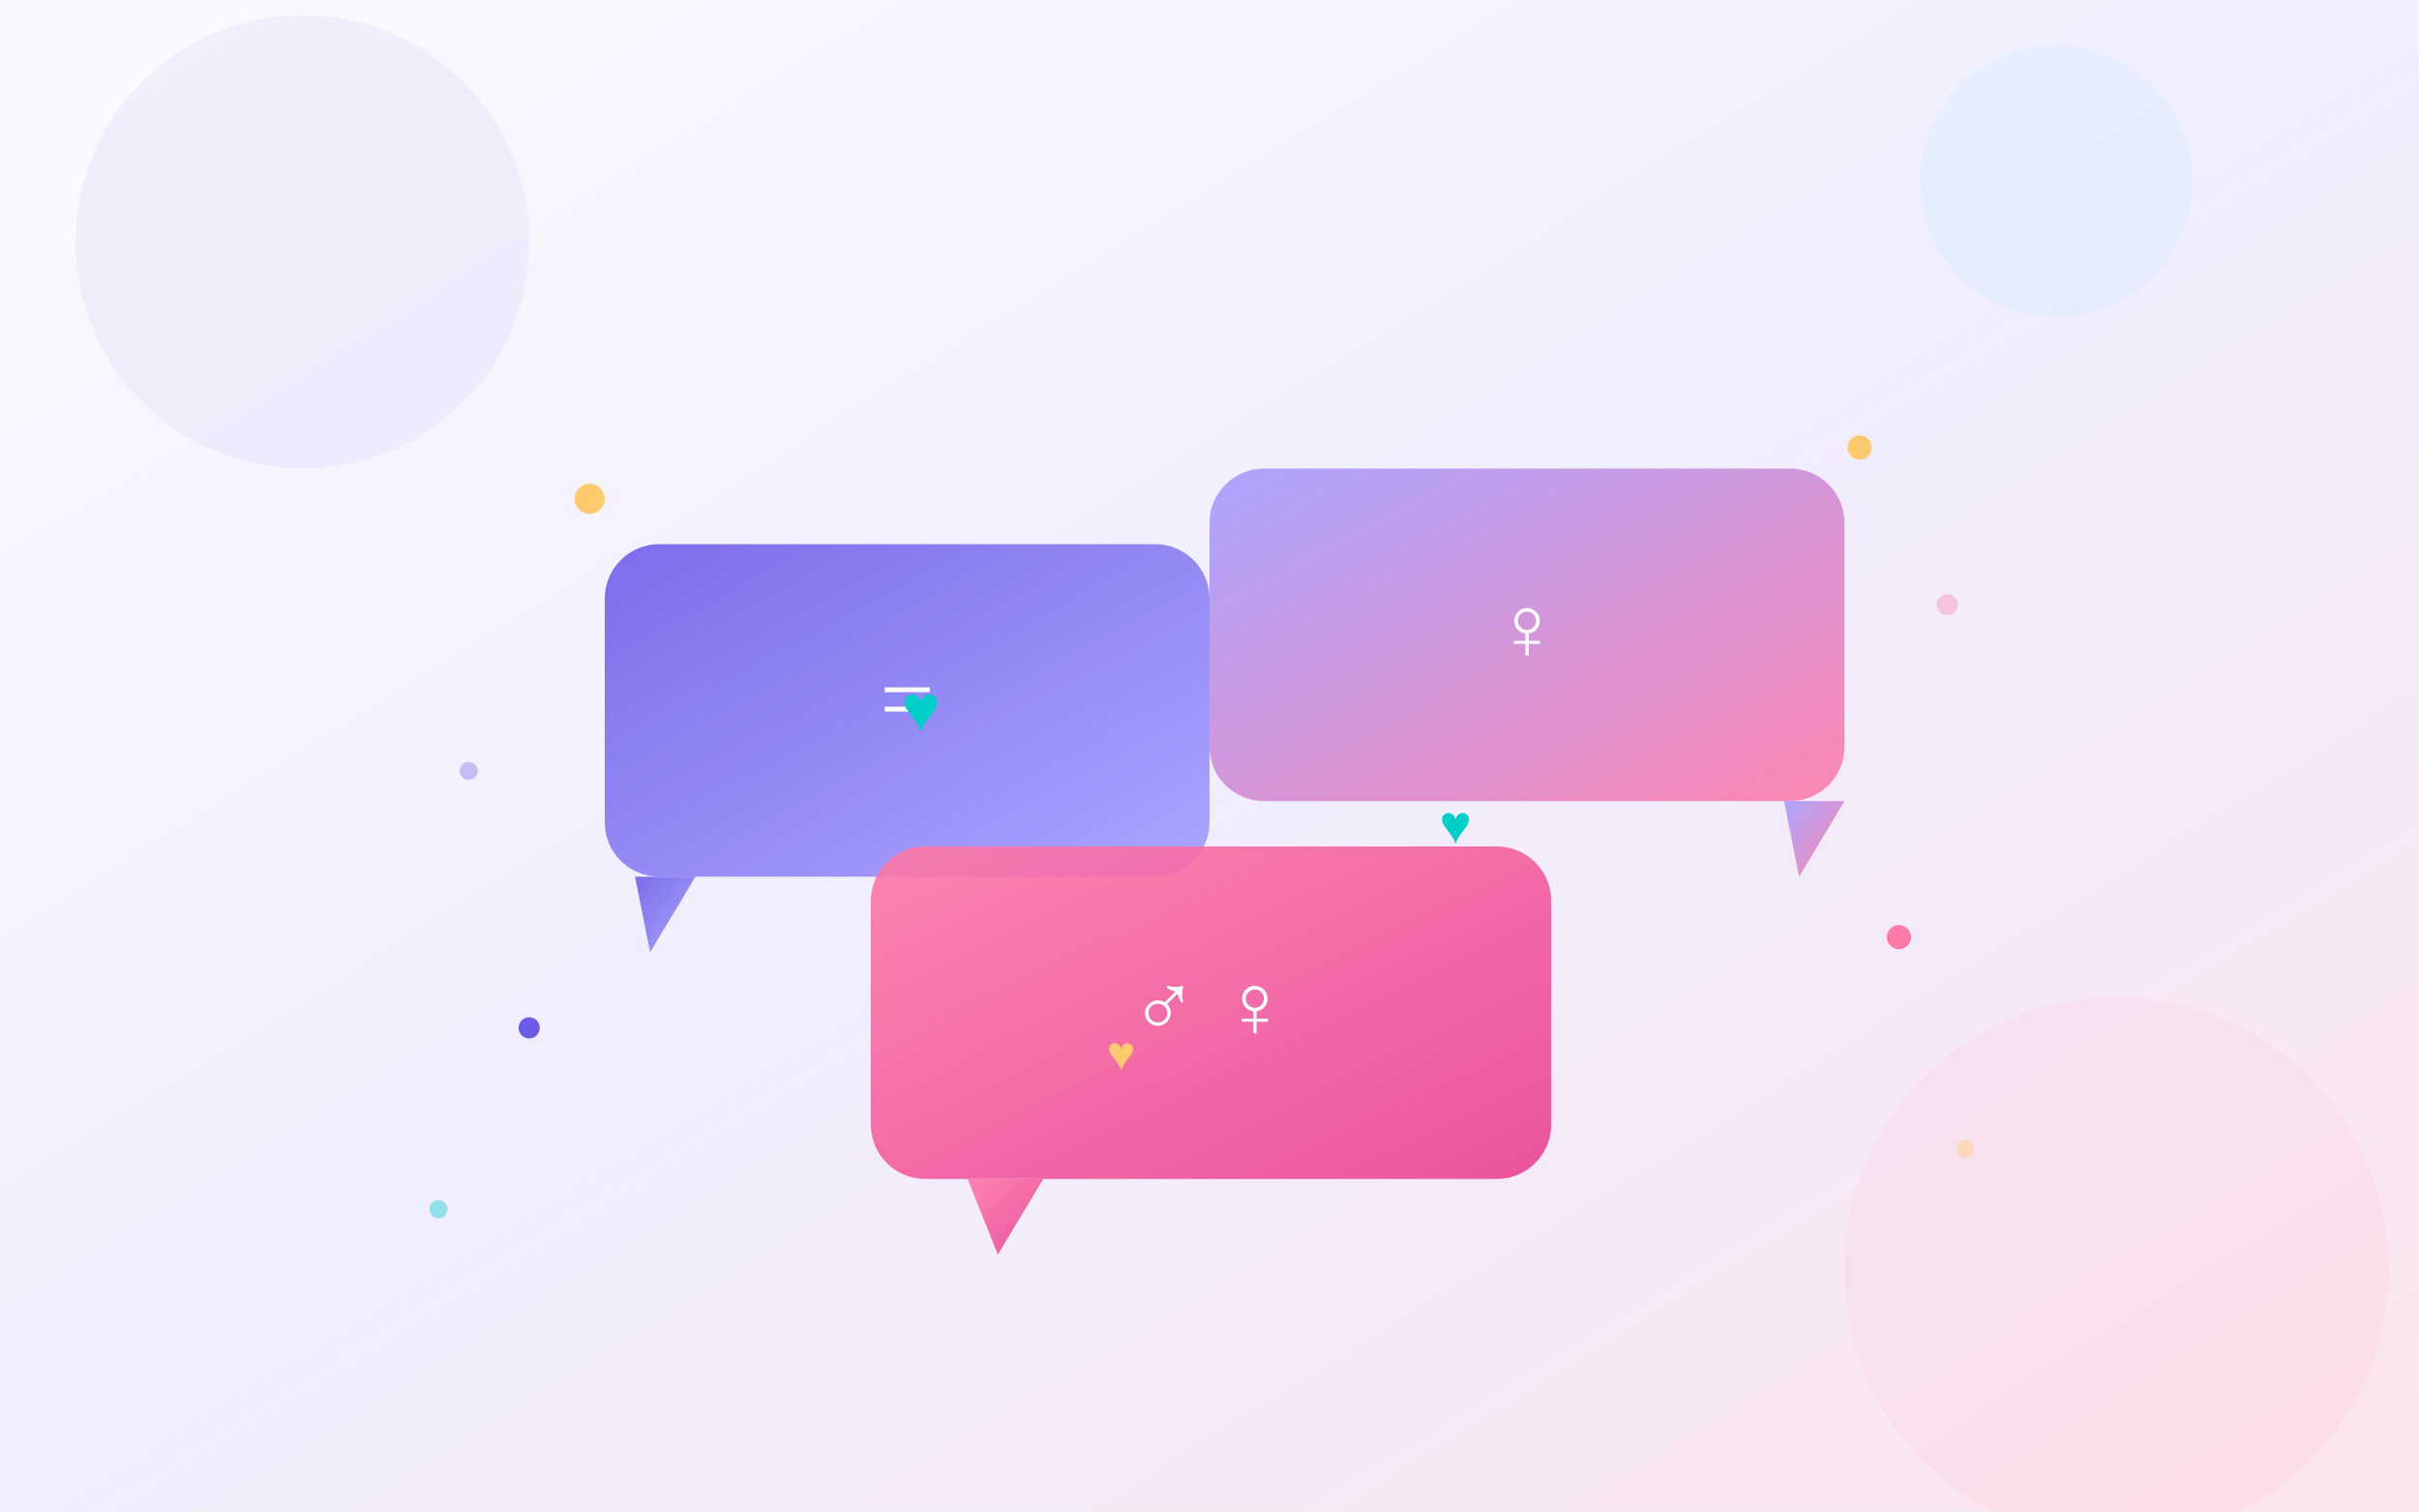
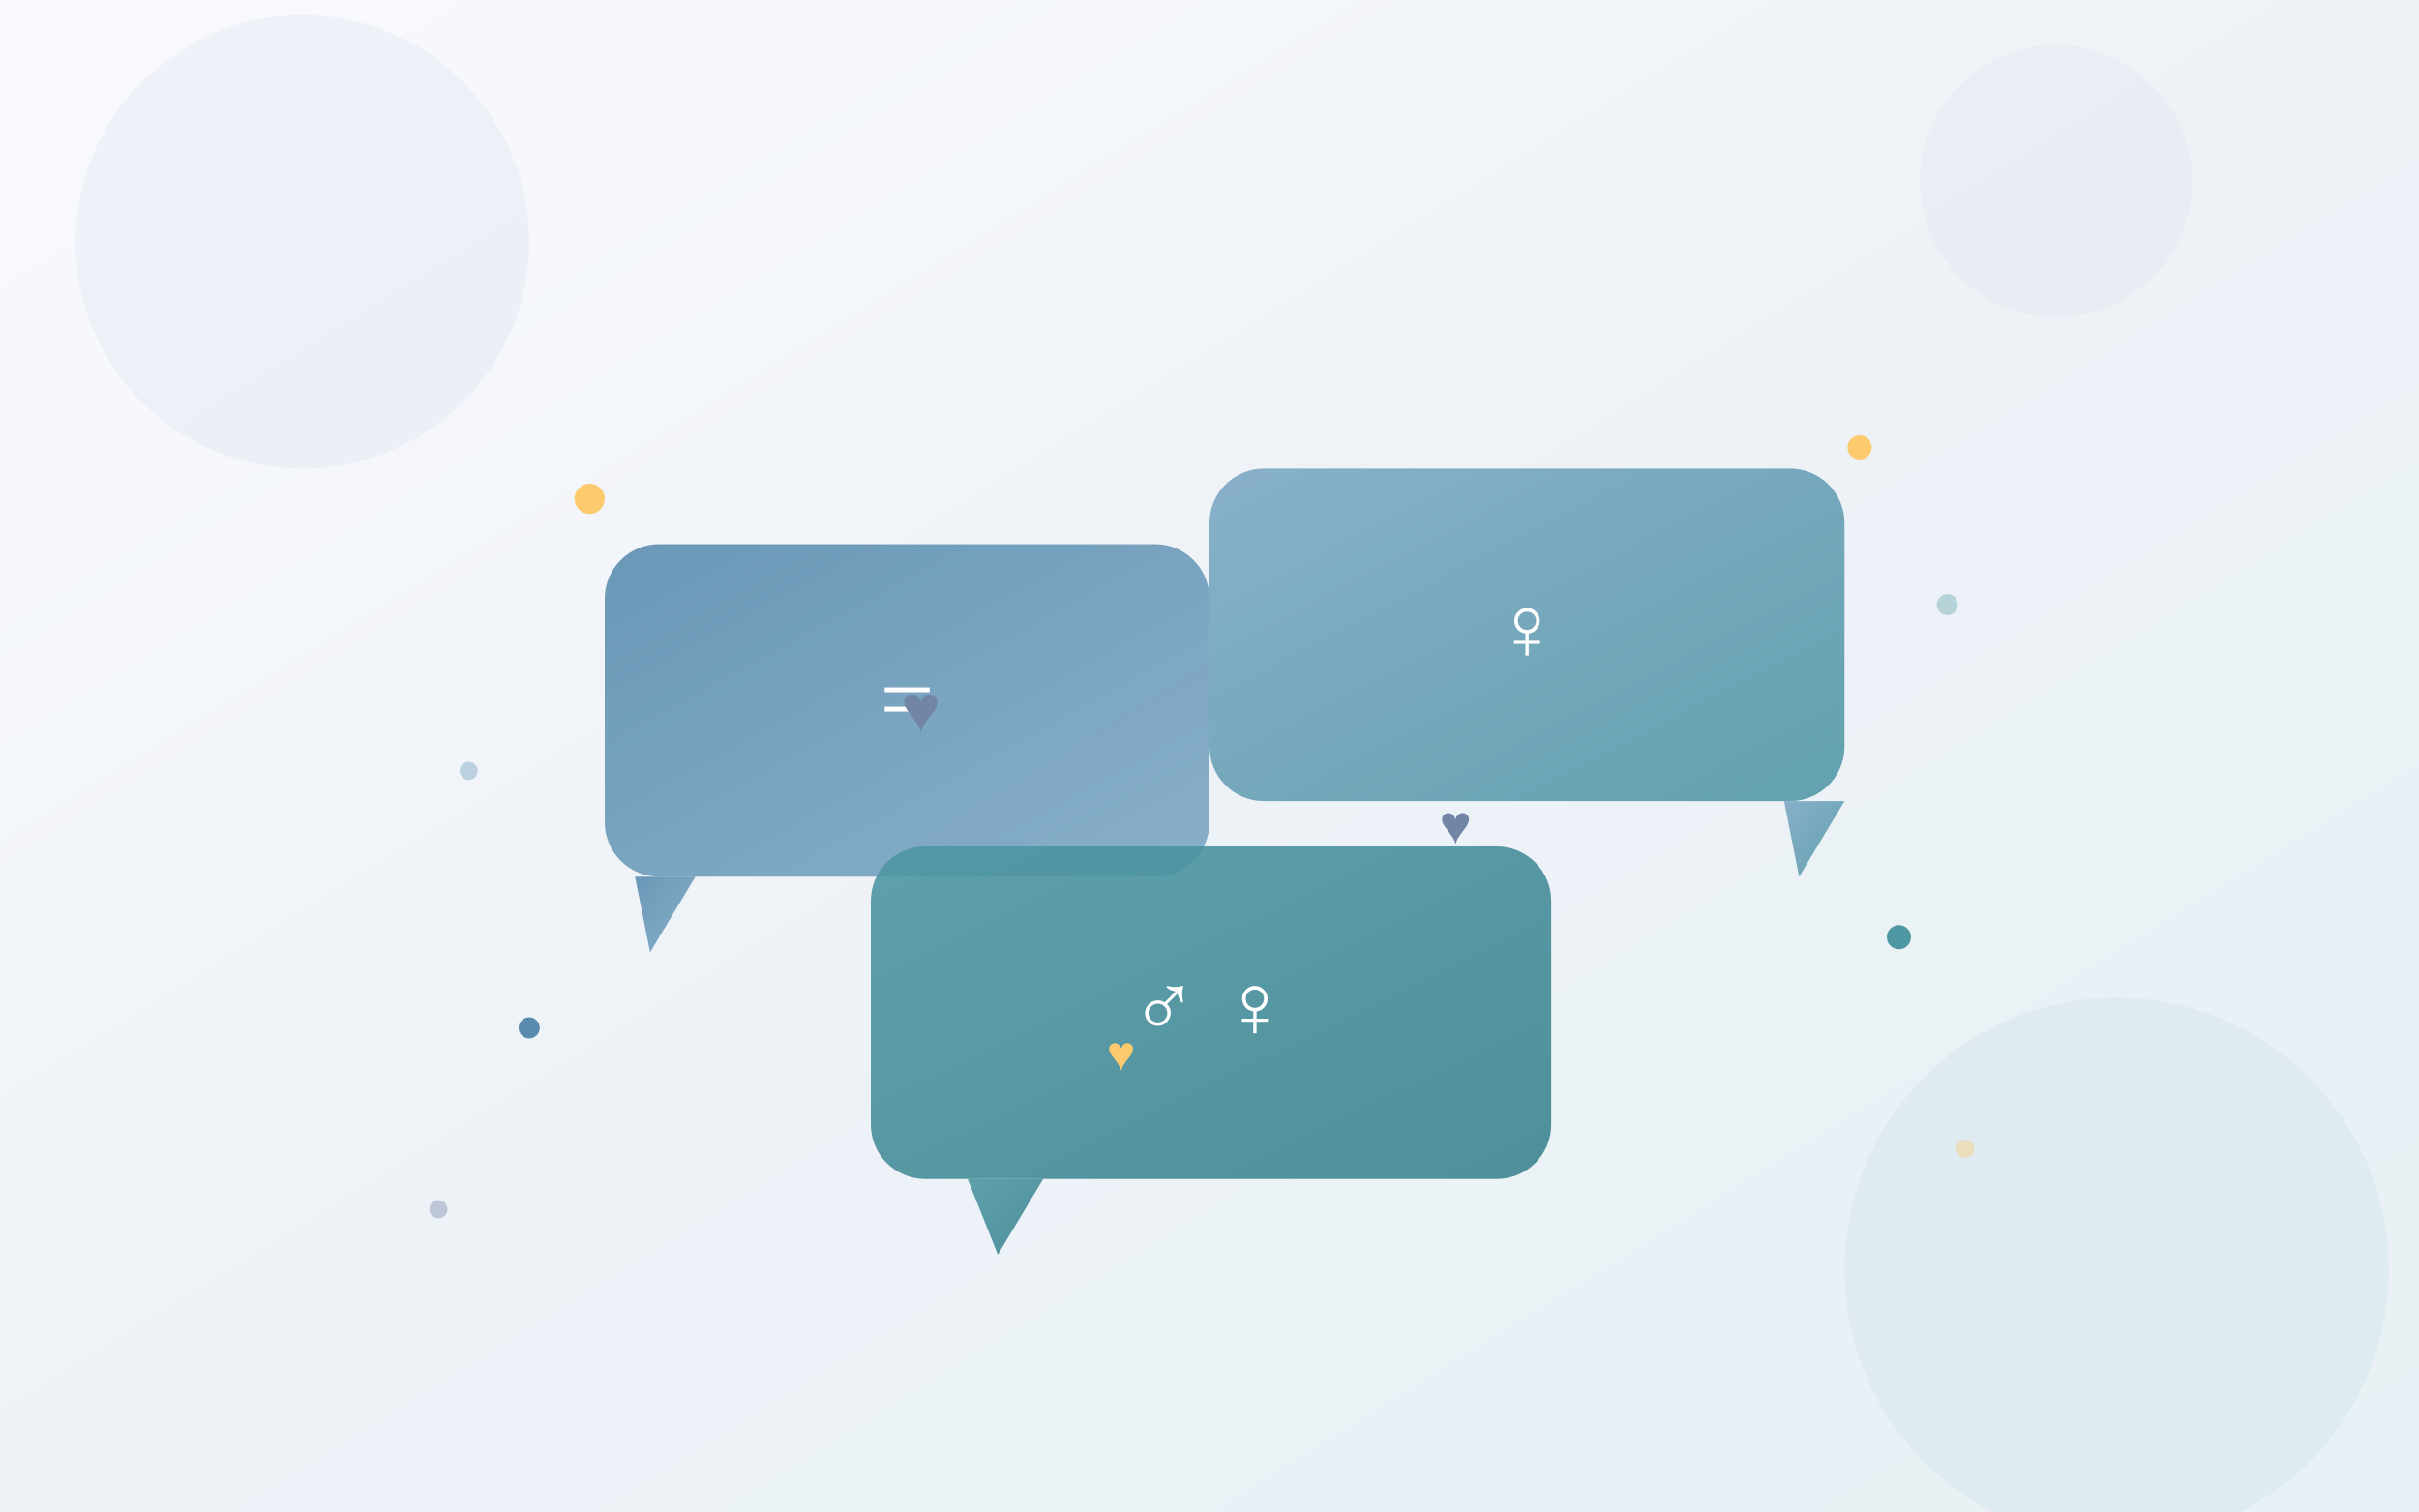
<svg xmlns="http://www.w3.org/2000/svg" viewBox="0 0 800 500" role="img" aria-labelledby="pv-title pv-desc">
  <defs>
    <linearGradient id="pv-bg" x1="0%" y1="0%" x2="100%" y2="100%">
      <stop offset="0%" stop-color="#fafafe" />
-       <stop offset="50%" stop-color="#f0eeff" />
-       <stop offset="100%" stop-color="#fce4ec" />
+       <stop offset="50%" stop-color="#edf2f7" />
+       <stop offset="100%" stop-color="#e8f1f5" />
    </linearGradient>
    <linearGradient id="pv-b1" x1="0%" y1="0%" x2="100%" y2="100%">
-       <stop offset="0%" stop-color="#6c5ce7" />
-       <stop offset="100%" stop-color="#a29bfe" />
+       <stop offset="0%" stop-color="#588BAE" />
+       <stop offset="100%" stop-color="#7BA7C4" />
    </linearGradient>
    <linearGradient id="pv-b2" x1="0%" y1="0%" x2="100%" y2="100%">
-       <stop offset="0%" stop-color="#a29bfe" />
-       <stop offset="100%" stop-color="#fd79a8" />
+       <stop offset="0%" stop-color="#7BA7C4" />
+       <stop offset="100%" stop-color="#4F97A3" />
    </linearGradient>
    <linearGradient id="pv-b3" x1="0%" y1="0%" x2="100%" y2="100%">
-       <stop offset="0%" stop-color="#fd79a8" />
-       <stop offset="100%" stop-color="#e84393" />
+       <stop offset="0%" stop-color="#4F97A3" />
+       <stop offset="100%" stop-color="#3D8490" />
    </linearGradient>
  </defs>
  <style>
    @keyframes pv-fade1 {
      0%{opacity:0;transform:translateY(10px)} 20%{opacity:1;transform:translateY(0)} 100%{opacity:1;transform:translateY(0)}
    }
    @keyframes pv-fade2 {
      0%,20%{opacity:0;transform:translateY(10px)} 40%{opacity:1;transform:translateY(0)} 100%{opacity:1;transform:translateY(0)}
    }
    @keyframes pv-fade3 {
      0%,40%{opacity:0;transform:translateY(10px)} 60%{opacity:1;transform:translateY(0)} 100%{opacity:1;transform:translateY(0)}
    }
    @keyframes pv-heart {
      0%,100%{transform:scale(1)} 50%{transform:scale(1.18)}
    }
    @keyframes pv-spark {
      0%,100%{opacity:.4;transform:scale(1)} 50%{opacity:1;transform:scale(1.4)}
    }
    .pv-b1{animation:pv-fade1 3s ease both infinite}
    .pv-b2{animation:pv-fade2 3s ease both infinite}
    .pv-b3{animation:pv-fade3 3s ease both infinite}
    .pv-h1{animation:pv-heart 2s ease-in-out infinite;transform-origin:312px 228px}
    .pv-h2{animation:pv-heart 2s ease-in-out .6s infinite;transform-origin:490px 265px}
    .pv-h3{animation:pv-heart 2s ease-in-out 1.2s infinite;transform-origin:380px 340px}
    .pv-sp{animation:pv-spark 1.8s ease-in-out infinite}
  </style>
  <rect width="800" height="500" fill="url(#pv-bg)" />
-   <circle cx="100" cy="80" r="75" fill="rgba(108,92,231,.06)" />
-   <circle cx="700" cy="420" r="90" fill="rgba(253,121,168,.07)" />
-   <circle cx="680" cy="60" r="45" fill="rgba(0,206,201,.05)" />
+   <circle cx="100" cy="80" r="75" fill="rgba(88,139,174,.06)" />
+   <circle cx="700" cy="420" r="90" fill="rgba(79,151,163,.07)" />
+   <circle cx="680" cy="60" r="45" fill="rgba(114,133,165,.05)" />
  <g class="pv-b1">
    <rect x="200" y="180" width="200" height="110" rx="18" fill="url(#pv-b1)" opacity=".88" />
    <polygon points="210,290 230,290 215,315" fill="url(#pv-b1)" opacity=".88" />
    <text x="300" y="242" text-anchor="middle" font-size="32" fill="white">=</text>
  </g>
  <g class="pv-b2">
    <rect x="400" y="155" width="210" height="110" rx="18" fill="url(#pv-b2)" opacity=".88" />
    <polygon points="590,265 610,265 595,290" fill="url(#pv-b2)" opacity=".88" />
    <text x="505" y="218" text-anchor="middle" font-size="30" fill="white">♀</text>
  </g>
  <g class="pv-b3">
    <rect x="288" y="280" width="225" height="110" rx="18" fill="url(#pv-b3)" opacity=".9" />
    <polygon points="320,390 345,390 330,415" fill="url(#pv-b3)" opacity=".9" />
    <text x="400" y="343" text-anchor="middle" font-size="30" fill="white">♂ ♀</text>
  </g>
-   <text class="pv-h1" x="298" y="242" font-size="22" fill="#00cec9">♥</text>
-   <text class="pv-h2" x="476" y="279" font-size="18" fill="#00cec9">♥</text>
+   <text class="pv-h1" x="298" y="242" font-size="22" fill="#7285A5">♥</text>
+   <text class="pv-h2" x="476" y="279" font-size="18" fill="#7285A5">♥</text>
  <text class="pv-h3" x="366" y="354" font-size="16" fill="#fdcb6e">♥</text>
  <circle class="pv-sp" cx="195" cy="165" r="5" fill="#fdcb6e" />
  <circle class="pv-sp" cx="615" cy="148" r="4" fill="#fdcb6e" style="animation-delay:.4s" />
-   <circle class="pv-sp" cx="175" cy="340" r="3.5" fill="#6c5ce7" style="animation-delay:.8s" />
-   <circle class="pv-sp" cx="628" cy="310" r="4" fill="#fd79a8" style="animation-delay:1.2s" />
-   <circle cx="155" cy="255" r="3" fill="#6c5ce7" opacity=".35" />
-   <circle cx="644" cy="200" r="3.5" fill="#fd79a8" opacity=".35" />
-   <circle cx="145" cy="400" r="3" fill="#00cec9" opacity=".4" />
+   <circle class="pv-sp" cx="175" cy="340" r="3.5" fill="#588BAE" style="animation-delay:.8s" />
+   <circle class="pv-sp" cx="628" cy="310" r="4" fill="#4F97A3" style="animation-delay:1.2s" />
+   <circle cx="155" cy="255" r="3" fill="#588BAE" opacity=".35" />
+   <circle cx="644" cy="200" r="3.5" fill="#4F97A3" opacity=".35" />
+   <circle cx="145" cy="400" r="3" fill="#7285A5" opacity=".4" />
  <circle cx="650" cy="380" r="3" fill="#fdcb6e" opacity=".4" />
</svg>
